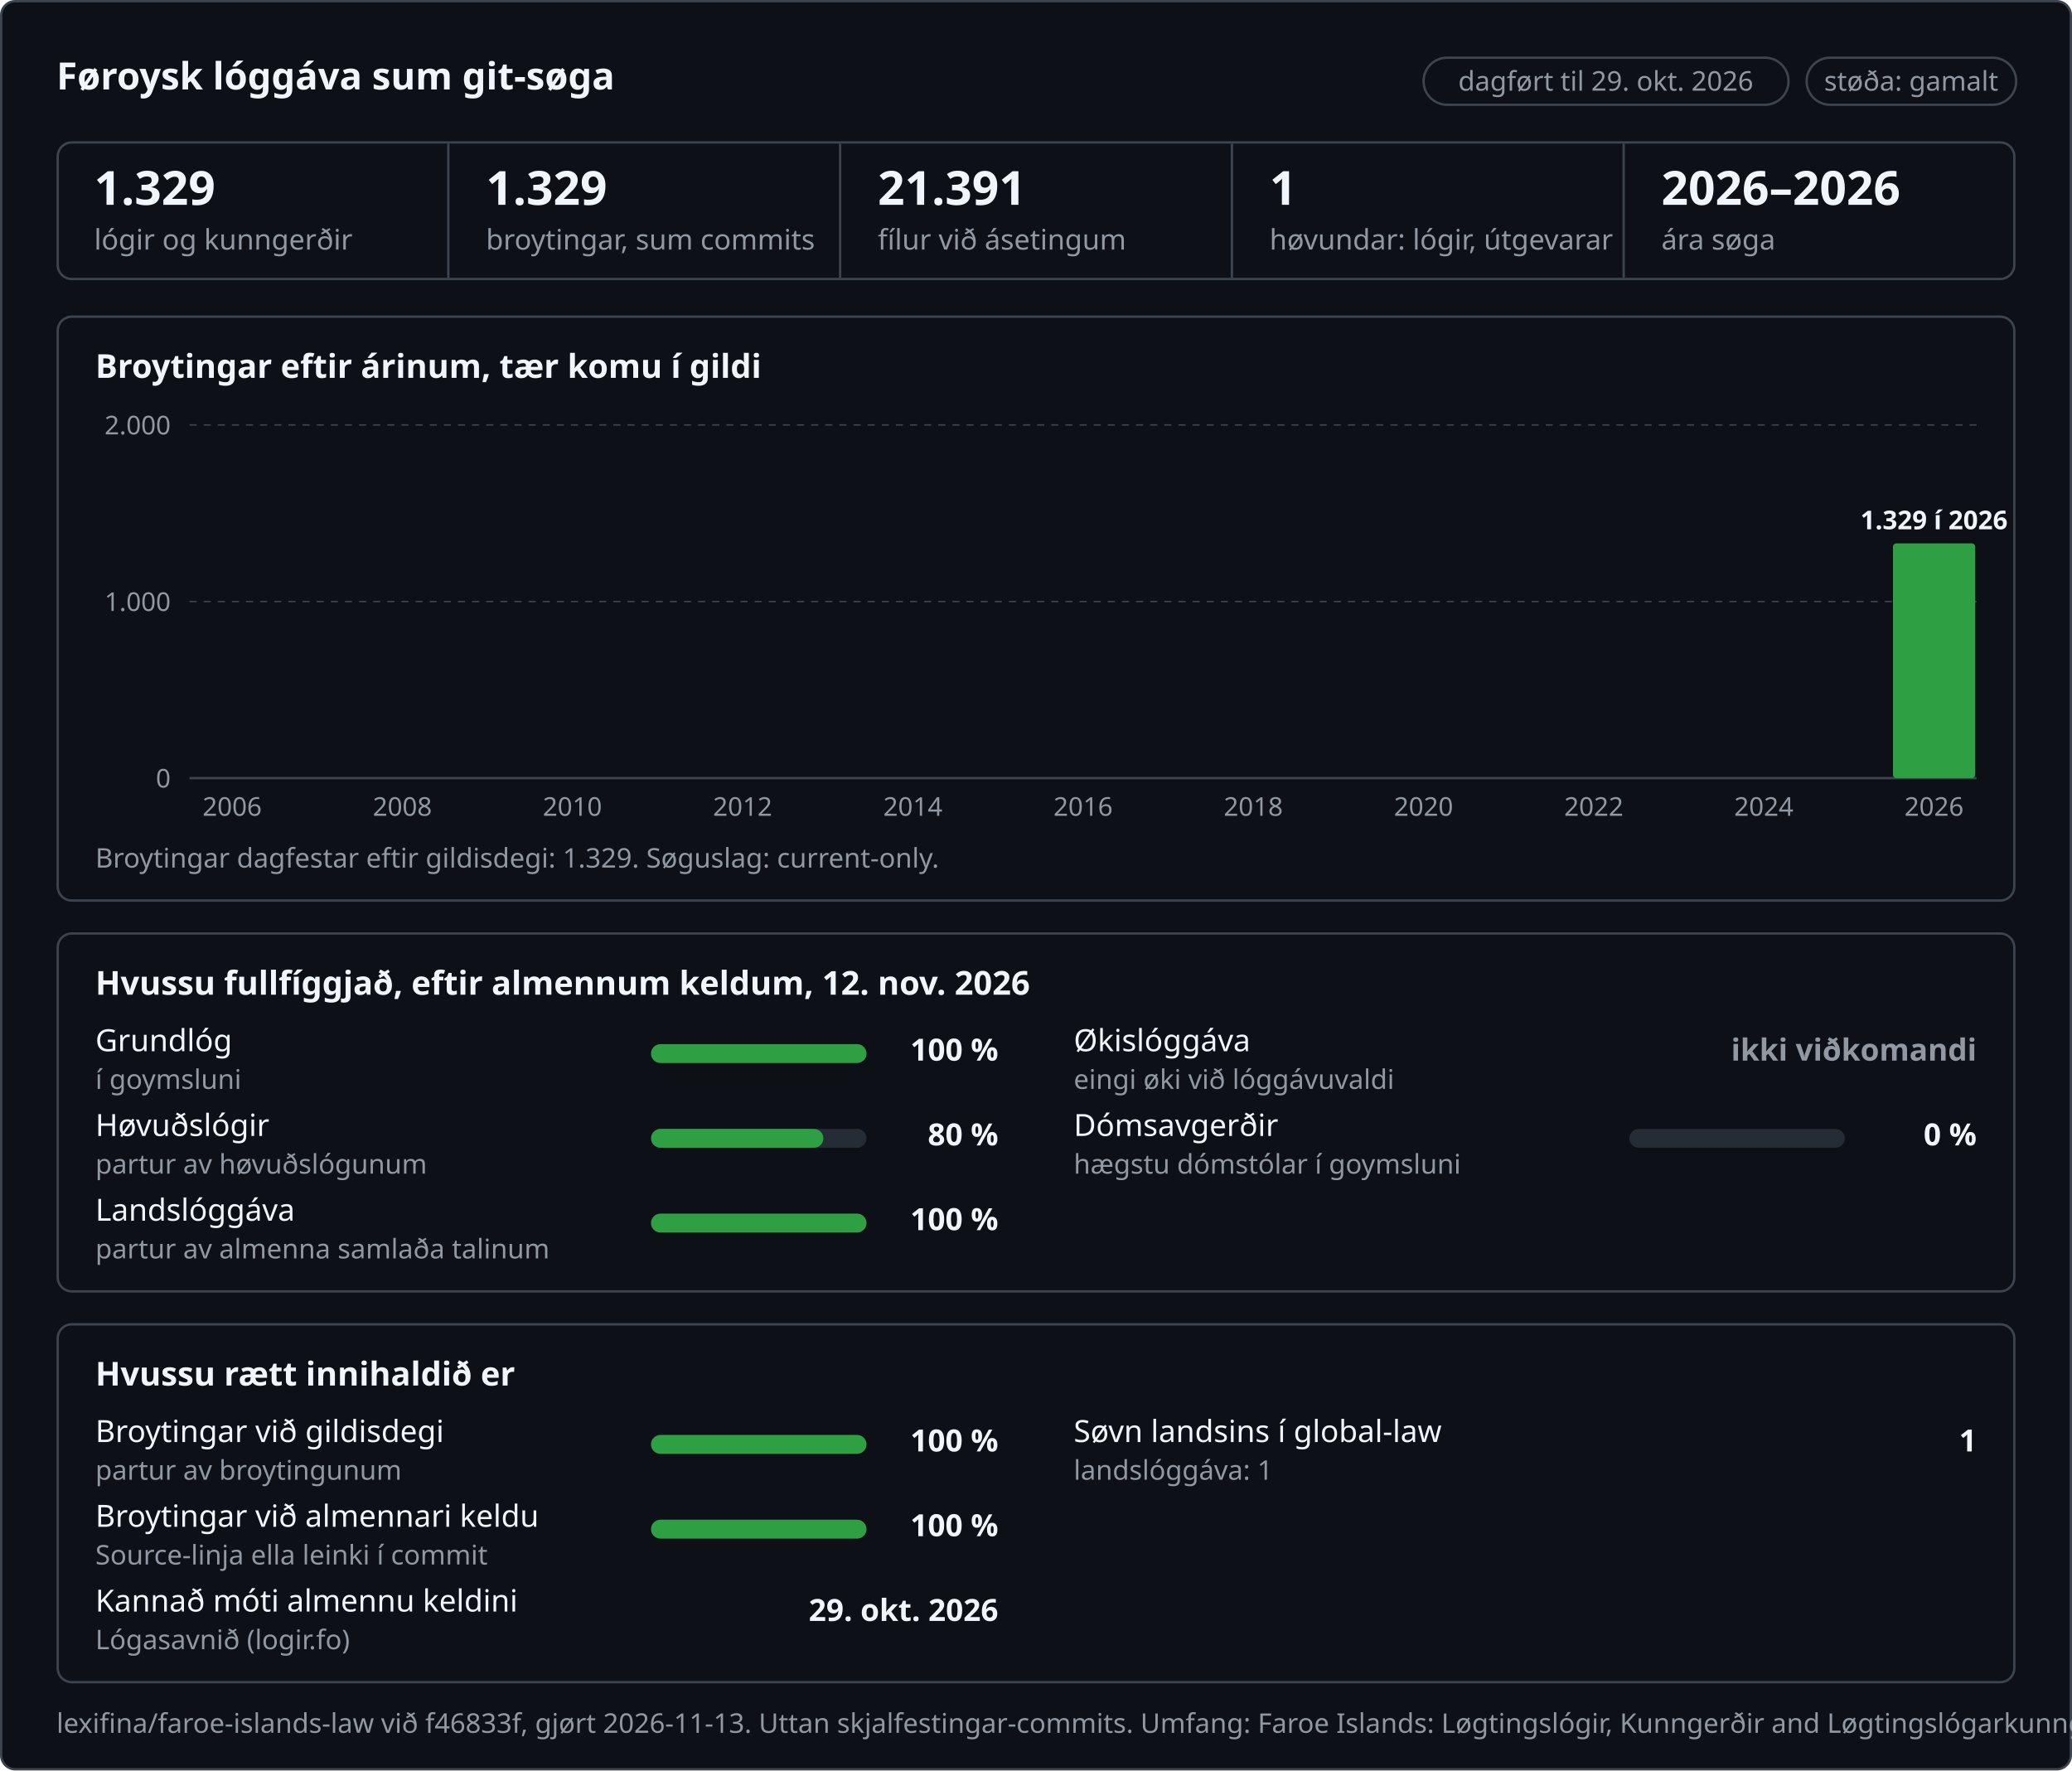
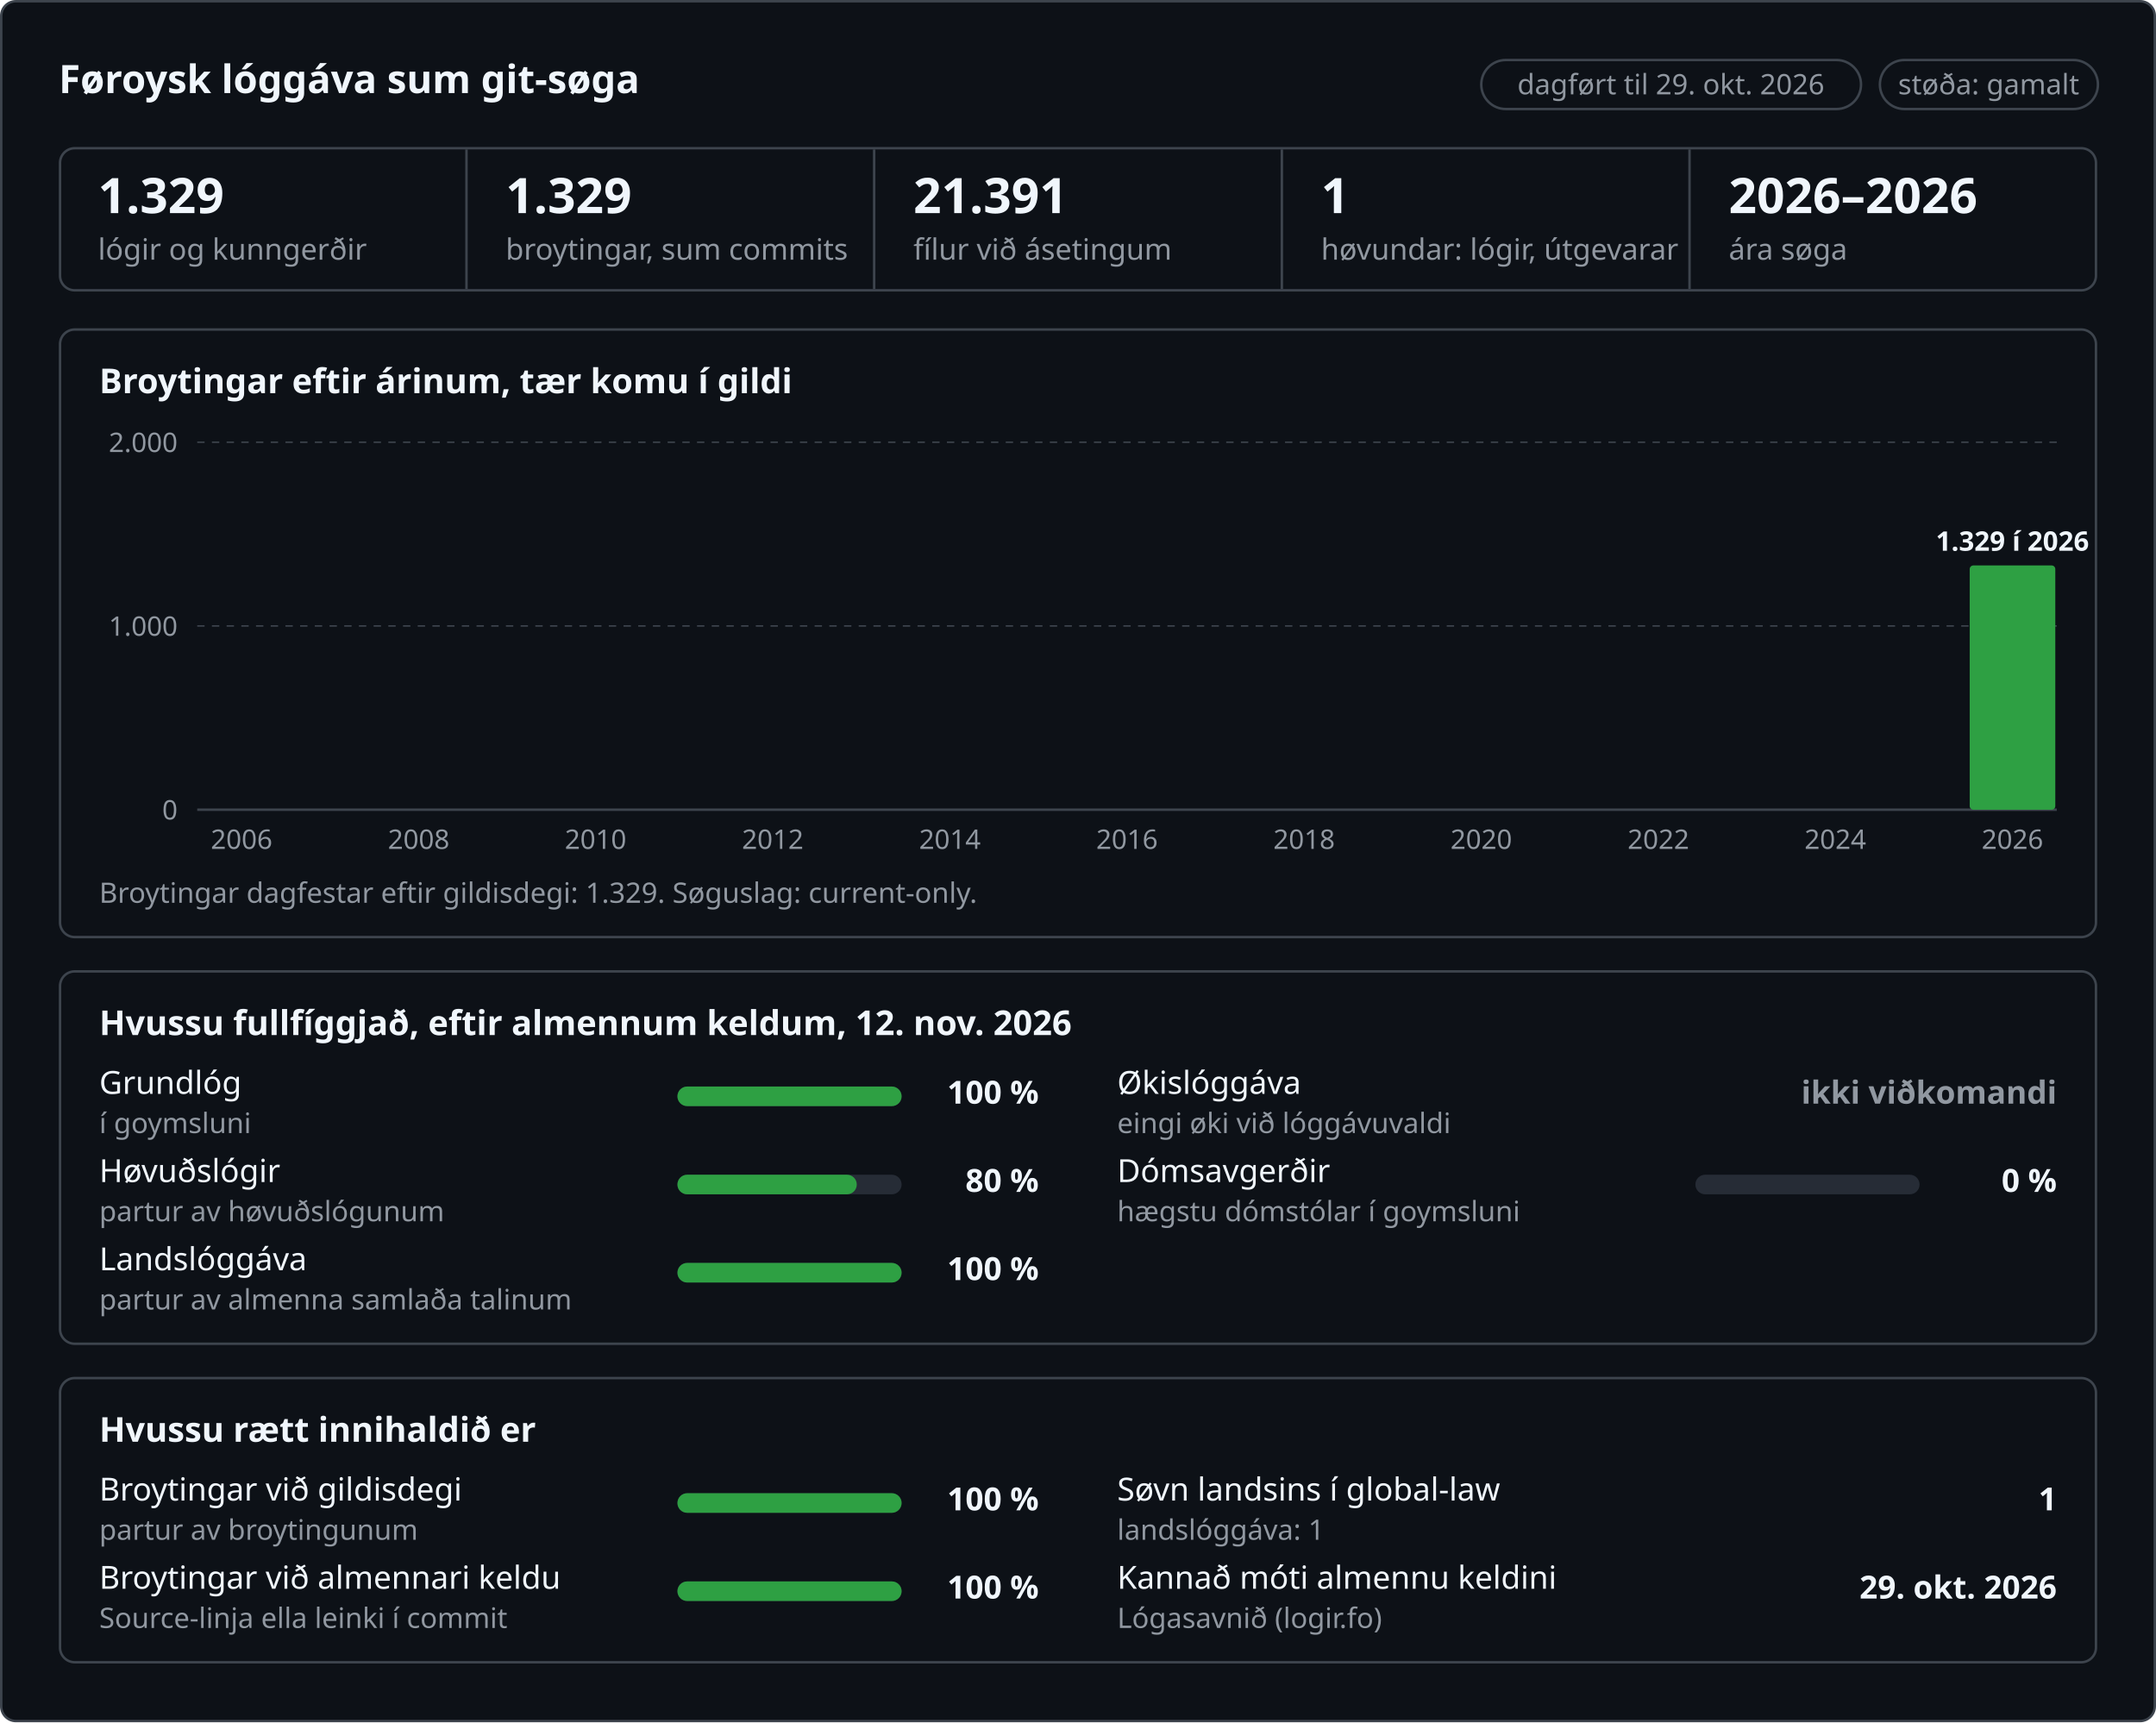
- <svg xmlns="http://www.w3.org/2000/svg" width="880" height="752" viewBox="0 0 880 752" font-family="-apple-system,BlinkMacSystemFont,Segoe UI,Noto Sans,Helvetica,Arial,sans-serif">
-   <rect x="0.5" y="0.5" width="879" height="751" rx="6" fill="#0d1117" stroke="#3d444d" />
+ <svg xmlns="http://www.w3.org/2000/svg" width="880" height="703" viewBox="0 0 880 703" font-family="-apple-system,BlinkMacSystemFont,Segoe UI,Noto Sans,Helvetica,Arial,sans-serif">
+   <rect x="0.5" y="0.5" width="879" height="702" rx="6" fill="#0d1117" stroke="#3d444d" />
  <text x="24" y="38" font-size="16" font-weight="600" fill="#f0f6fc">Føroysk lóggáva sum git-søga</text>
  <rect x="604.6" y="24.5" width="155" height="20" rx="10" fill="none" stroke="#3d444d" />
  <text x="682.0" y="38.5" font-size="11.5" font-weight="500" text-anchor="middle" fill="#9198a1">dagført til 29. okt. 2026</text>
  <rect x="767.3" y="24.5" width="89" height="20" rx="10" fill="none" stroke="#3d444d" />
  <text x="811.7" y="38.5" font-size="11.5" font-weight="500" text-anchor="middle" fill="#9198a1">støða: gamalt</text>
  <rect x="24.5" y="60.5" width="831" height="58" rx="6" fill="#0d1117" stroke="#3d444d" />
  <text x="40.0" y="87" font-size="20" font-weight="600" fill="#f0f6fc">1.329</text>
  <text x="40.0" y="106" font-size="12" fill="#9198a1">lógir og kunngerðir</text>
  <line x1="190.4" y1="61" x2="190.4" y2="118" stroke="#3d444d" />
  <text x="206.4" y="87" font-size="20" font-weight="600" fill="#f0f6fc">1.329</text>
  <text x="206.4" y="106" font-size="12" fill="#9198a1">broytingar, sum commits</text>
  <line x1="356.8" y1="61" x2="356.8" y2="118" stroke="#3d444d" />
  <text x="372.8" y="87" font-size="20" font-weight="600" fill="#f0f6fc">21.391</text>
  <text x="372.8" y="106" font-size="12" fill="#9198a1">fílur við ásetingum</text>
  <line x1="523.2" y1="61" x2="523.2" y2="118" stroke="#3d444d" />
  <text x="539.2" y="87" font-size="20" font-weight="600" fill="#f0f6fc">1</text>
  <text x="539.2" y="106" font-size="12" fill="#9198a1" textLength="142" lengthAdjust="spacingAndGlyphs">høvundar: lógir, útgevarar</text>
  <line x1="689.6" y1="61" x2="689.6" y2="118" stroke="#3d444d" />
  <text x="705.6" y="87" font-size="20" font-weight="600" fill="#f0f6fc">2026–2026</text>
  <text x="705.6" y="106" font-size="12" fill="#9198a1">ára søga</text>
  <rect x="24.5" y="134.5" width="831" height="248" rx="6" fill="#0d1117" stroke="#3d444d" />
  <text x="40.5" y="160.5" font-size="14" font-weight="600" fill="#f0f6fc">Broytingar eftir árinum, tær komu í gildi</text>
  <line x1="80.5" y1="330.5" x2="839.5" y2="330.5" stroke="#3d444d" stroke-width="1" />
  <text x="72.5" y="334.5" font-size="11" text-anchor="end" fill="#9198a1">0</text>
  <line x1="80.5" y1="255.5" x2="839.5" y2="255.5" stroke="#3d444d" stroke-width="0.6" stroke-dasharray="3 3" />
  <text x="72.5" y="259.5" font-size="11" text-anchor="end" fill="#9198a1">1.000</text>
  <line x1="80.5" y1="180.5" x2="839.5" y2="180.5" stroke="#3d444d" stroke-width="0.6" stroke-dasharray="3 3" />
  <text x="72.5" y="184.5" font-size="11" text-anchor="end" fill="#9198a1">2.000</text>
  <text x="98.6" y="346.5" font-size="11" text-anchor="middle" fill="#9198a1">2006</text>
  <text x="170.9" y="346.5" font-size="11" text-anchor="middle" fill="#9198a1">2008</text>
  <text x="243.1" y="346.5" font-size="11" text-anchor="middle" fill="#9198a1">2010</text>
  <text x="315.4" y="346.5" font-size="11" text-anchor="middle" fill="#9198a1">2012</text>
  <text x="387.7" y="346.5" font-size="11" text-anchor="middle" fill="#9198a1">2014</text>
  <text x="460.0" y="346.5" font-size="11" text-anchor="middle" fill="#9198a1">2016</text>
  <text x="532.3" y="346.5" font-size="11" text-anchor="middle" fill="#9198a1">2018</text>
  <text x="604.6" y="346.5" font-size="11" text-anchor="middle" fill="#9198a1">2020</text>
  <text x="676.9" y="346.5" font-size="11" text-anchor="middle" fill="#9198a1">2022</text>
  <text x="749.1" y="346.5" font-size="11" text-anchor="middle" fill="#9198a1">2024</text>
  <rect x="803.96" y="230.8" width="34.94" height="99.7" rx="1.5" fill="#2ea043" />
  <text x="821.4" y="346.5" font-size="11" text-anchor="middle" fill="#9198a1">2026</text>
  <text x="821.4" y="224.8" font-size="11" font-weight="600" text-anchor="middle" fill="#f0f6fc">1.329 í 2026</text>
  <text x="40.5" y="368.5" font-size="11.5" fill="#9198a1">Broytingar dagfestar eftir gildisdegi: 1.329. Søguslag: current-only.</text>
  <rect x="24.5" y="396.5" width="831" height="152" rx="6" fill="#0d1117" stroke="#3d444d" />
  <text x="40.5" y="422.5" font-size="14" font-weight="600" fill="#f0f6fc">Hvussu fullfíggjað, eftir almennum keldum, 12. nov. 2026</text>
  <text x="40.5" y="446.5" font-size="13" fill="#f0f6fc">Grundlóg</text>
  <text x="40.5" y="462.5" font-size="11.5" fill="#9198a1">í goymsluni</text>
  <g>
    <rect x="276.5" y="443.5" width="91.5" height="8" rx="4" fill="#262c36" />
    <rect x="276.5" y="443.5" width="91.5" height="8" rx="4" fill="#2ea043" />
  </g>
  <text x="424.0" y="450.5" font-size="13" font-weight="600" text-anchor="end" fill="#f0f6fc">100 %</text>
  <text x="40.5" y="482.5" font-size="13" fill="#f0f6fc">Høvuðslógir</text>
  <text x="40.5" y="498.5" font-size="11.5" fill="#9198a1">partur av høvuðslógunum</text>
  <g>
    <rect x="276.5" y="479.5" width="91.5" height="8" rx="4" fill="#262c36" />
    <rect x="276.5" y="479.5" width="73.2" height="8" rx="4" fill="#2ea043" />
  </g>
  <text x="424.0" y="486.5" font-size="13" font-weight="600" text-anchor="end" fill="#f0f6fc">80 %</text>
  <text x="40.5" y="518.5" font-size="13" fill="#f0f6fc">Landslóggáva</text>
  <text x="40.5" y="534.5" font-size="11.5" fill="#9198a1">partur av almenna samlaða talinum</text>
  <g>
    <rect x="276.5" y="515.5" width="91.5" height="8" rx="4" fill="#262c36" />
    <rect x="276.5" y="515.5" width="91.5" height="8" rx="4" fill="#2ea043" />
  </g>
  <text x="424.0" y="522.5" font-size="13" font-weight="600" text-anchor="end" fill="#f0f6fc">100 %</text>
  <text x="456.0" y="446.5" font-size="13" fill="#f0f6fc">Økislóggáva</text>
  <text x="456.0" y="462.5" font-size="11.5" fill="#9198a1">eingi øki við lóggávuvaldi</text>
  <text x="839.5" y="450.5" font-size="13" font-weight="600" text-anchor="end" fill="#9198a1">ikki viðkomandi</text>
  <text x="456.0" y="482.5" font-size="13" fill="#f0f6fc">Dómsavgerðir</text>
  <text x="456.0" y="498.5" font-size="11.5" fill="#9198a1">hægstu dómstólar í goymsluni</text>
  <g>
    <rect x="692.0" y="479.5" width="91.5" height="8" rx="4" fill="#262c36" />
  </g>
  <text x="839.5" y="486.5" font-size="13" font-weight="600" text-anchor="end" fill="#f0f6fc">0 %</text>
-   <rect x="24.5" y="562.5" width="831" height="152" rx="6" fill="#0d1117" stroke="#3d444d" />
+   <rect x="24.5" y="562.5" width="831" height="116" rx="6" fill="#0d1117" stroke="#3d444d" />
  <text x="40.5" y="588.5" font-size="14" font-weight="600" fill="#f0f6fc">Hvussu rætt innihaldið er</text>
  <text x="40.5" y="612.5" font-size="13" fill="#f0f6fc">Broytingar við gildisdegi</text>
  <text x="40.5" y="628.5" font-size="11.5" fill="#9198a1">partur av broytingunum</text>
  <g>
    <rect x="276.5" y="609.5" width="91.5" height="8" rx="4" fill="#262c36" />
    <rect x="276.5" y="609.5" width="91.5" height="8" rx="4" fill="#2ea043" />
  </g>
  <text x="424.0" y="616.5" font-size="13" font-weight="600" text-anchor="end" fill="#f0f6fc">100 %</text>
  <text x="40.5" y="648.5" font-size="13" fill="#f0f6fc">Broytingar við almennari keldu</text>
  <text x="40.5" y="664.5" font-size="11.5" fill="#9198a1">Source-linja ella leinki í commit</text>
  <g>
    <rect x="276.5" y="645.5" width="91.5" height="8" rx="4" fill="#262c36" />
    <rect x="276.5" y="645.5" width="91.5" height="8" rx="4" fill="#2ea043" />
  </g>
  <text x="424.0" y="652.5" font-size="13" font-weight="600" text-anchor="end" fill="#f0f6fc">100 %</text>
-   <text x="40.5" y="684.5" font-size="13" fill="#f0f6fc">Kannað móti almennu keldini</text>
-   <text x="40.5" y="700.5" font-size="11.5" fill="#9198a1">Lógasavnið (logir.fo)</text>
-   <text x="424.0" y="688.5" font-size="13" font-weight="600" text-anchor="end" fill="#f0f6fc">29. okt. 2026</text>
  <text x="456.0" y="612.5" font-size="13" fill="#f0f6fc">Søvn landsins í global-law</text>
  <text x="456.0" y="628.5" font-size="11.5" fill="#9198a1">landslóggáva: 1</text>
  <text x="839.5" y="616.5" font-size="13" font-weight="600" text-anchor="end" fill="#f0f6fc">1</text>
-   <text x="24" y="736" font-size="11.5" fill="#9198a1" textLength="832" lengthAdjust="spacingAndGlyphs">lexifina/faroe-islands-law við f46833f, gjørt 2026-11-13. Uttan skjalfestingar-commits. Umfang: Faroe Islands: Løgtingslógir, Kunngerðir and Løgtingslógarkunngerðir in…</text>
+   <text x="456.0" y="648.5" font-size="13" fill="#f0f6fc">Kannað móti almennu keldini</text>
+   <text x="456.0" y="664.5" font-size="11.5" fill="#9198a1">Lógasavnið (logir.fo)</text>
+   <text x="839.5" y="652.5" font-size="13" font-weight="600" text-anchor="end" fill="#f0f6fc">29. okt. 2026</text>
</svg>
